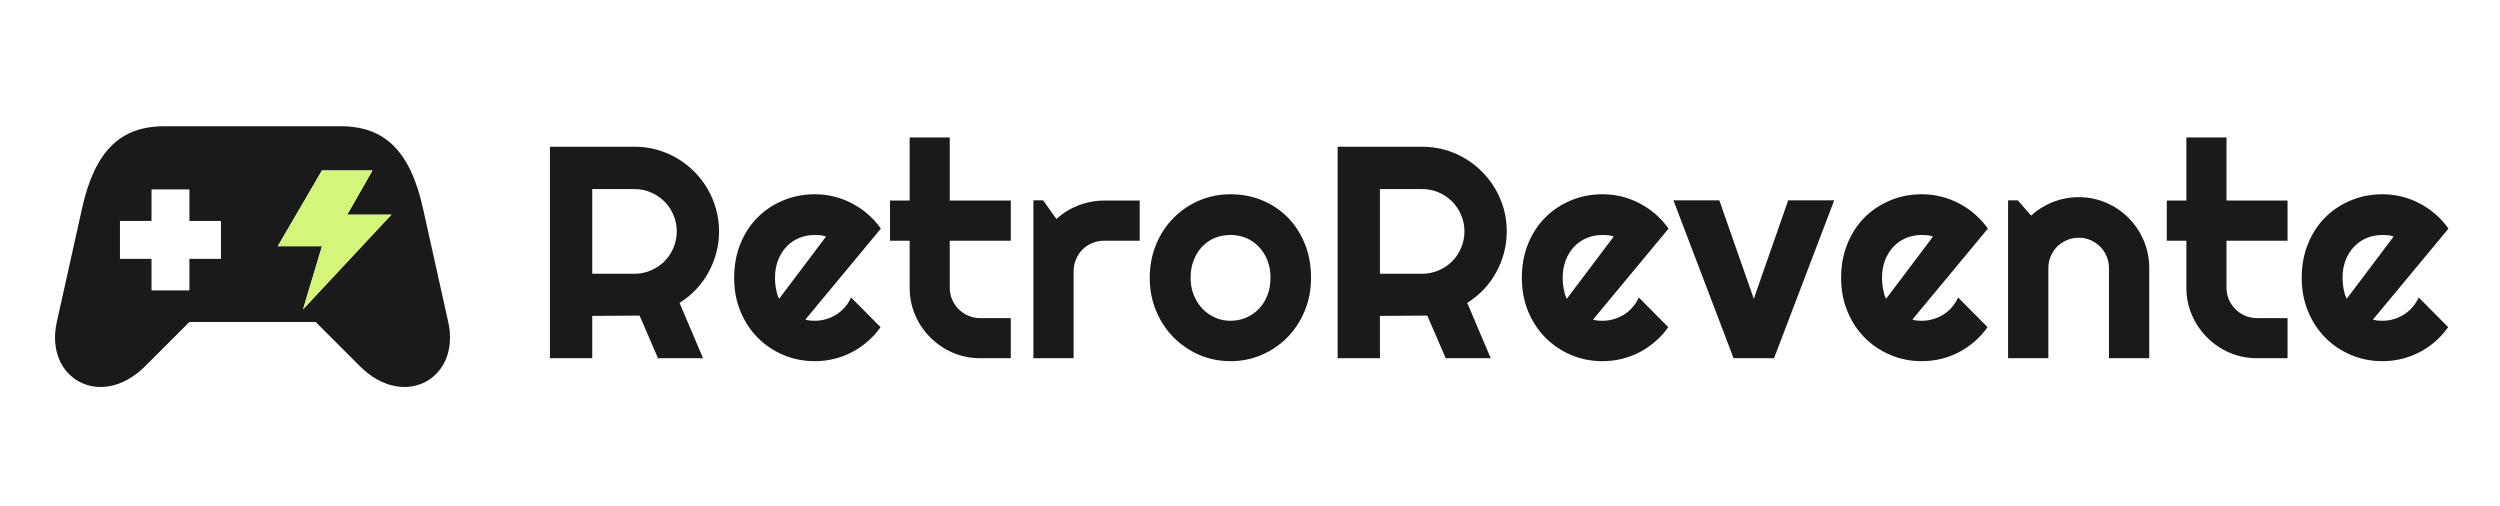
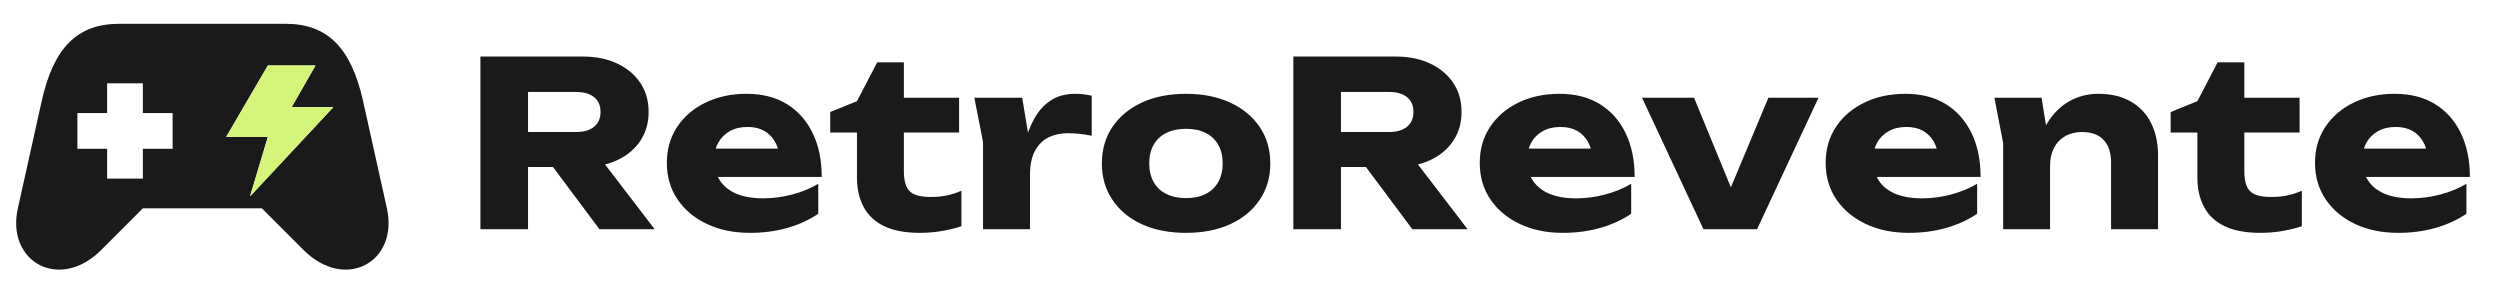
- <svg xmlns="http://www.w3.org/2000/svg" width="396" height="80" viewBox="0 0 396 80">
+ <svg xmlns="http://www.w3.org/2000/svg" width="420" height="50" viewBox="6 16 420 50">
  <path fill="#1A1A1A" fill-rule="evenodd" d="M 26 20 L 54 20 C 61 20 65 24 67 33 L 71 51 C 73 60 64 65 57 58 L 50 51 L 30 51 L 23 58 C 16 65 7 60 9 51 L 13 33 C 15 24 19 20 26 20 Z M 24 30 L 30 30 L 30 35 L 35 35 L 35 41 L 30 41 L 30 46 L 24 46 L 24 41 L 19 41 L 19 35 L 24 35 Z M 51 27 L 59 27 L 55 34 L 62 34 L 48 49 L 51 39 L 44 39 Z" />
  <path fill="#D4F57A" d="M 51 27 L 59 27 L 55 34 L 62 34 L 48 49 L 51 39 L 44 39 Z" />
-   <path fill="#1A1A1A" d="M93.81 29.95V43.36H100.52Q101.89 43.36 103.11 42.83Q104.32 42.31 105.24 41.4Q106.15 40.49 106.67 39.26Q107.2 38.03 107.2 36.65Q107.2 35.28 106.67 34.05Q106.15 32.82 105.24 31.91Q104.32 31 103.11 30.48Q101.89 29.95 100.52 29.95ZM93.81 56.74H87.11V23.24H100.52Q102.36 23.24 104.07 23.72Q105.77 24.2 107.26 25.08Q108.74 25.95 109.97 27.18Q111.19 28.41 112.07 29.9Q112.94 31.4 113.42 33.1Q113.9 34.81 113.9 36.65Q113.9 38.38 113.47 40.02Q113.04 41.65 112.23 43.13Q111.43 44.6 110.26 45.84Q109.09 47.07 107.64 47.98L111.36 56.74H104.23L101.31 49.99L93.81 50.04ZM127.57 50.62Q127.94 50.74 128.32 50.78Q128.69 50.81 129.06 50.81Q130 50.81 130.86 50.55Q131.73 50.3 132.49 49.82Q133.25 49.34 133.84 48.65Q134.44 47.96 134.81 47.12L139.48 51.82Q138.6 53.08 137.44 54.08Q136.28 55.09 134.94 55.79Q133.6 56.49 132.11 56.85Q130.63 57.21 129.06 57.21Q126.42 57.21 124.1 56.23Q121.78 55.25 120.03 53.5Q118.29 51.75 117.29 49.33Q116.29 46.91 116.29 44.01Q116.29 41.05 117.29 38.59Q118.29 36.14 120.03 34.41Q121.78 32.68 124.1 31.73Q126.42 30.77 129.06 30.77Q130.63 30.77 132.12 31.14Q133.62 31.51 134.96 32.22Q136.31 32.92 137.47 33.93Q138.64 34.95 139.53 36.21ZM130.84 37.47Q130.4 37.31 129.96 37.26Q129.53 37.22 129.06 37.22Q127.76 37.22 126.6 37.69Q125.44 38.17 124.59 39.06Q123.74 39.95 123.25 41.2Q122.76 42.45 122.76 44.01Q122.76 44.36 122.79 44.81Q122.83 45.25 122.91 45.71Q122.99 46.16 123.11 46.58Q123.22 47 123.41 47.33ZM155.28 56.74Q152.96 56.74 150.93 55.87Q148.9 54.99 147.37 53.46Q145.84 51.93 144.96 49.9Q144.09 47.87 144.09 45.55V38.13H140.98V31.77H144.09V21.77H150.44V31.77H160.11V38.13H150.44V45.55Q150.44 46.56 150.81 47.44Q151.19 48.31 151.84 48.97Q152.5 49.62 153.38 50.01Q154.27 50.39 155.28 50.39H160.11V56.74ZM170.06 56.74H163.69V31.73H165.23L167.33 34.69Q168.87 33.29 170.83 32.53Q172.8 31.77 174.9 31.77H180.53V38.13H174.9Q173.89 38.13 173.01 38.5Q172.12 38.87 171.46 39.53Q170.81 40.18 170.44 41.07Q170.06 41.96 170.06 42.96ZM207.67 44.01Q207.67 46.82 206.67 49.23Q205.67 51.65 203.94 53.42Q202.21 55.18 199.88 56.2Q197.56 57.21 194.9 57.21Q192.26 57.21 189.93 56.2Q187.61 55.18 185.87 53.42Q184.13 51.65 183.12 49.23Q182.12 46.82 182.12 44.01Q182.12 41.16 183.12 38.73Q184.13 36.3 185.87 34.54Q187.61 32.78 189.93 31.77Q192.26 30.77 194.9 30.77Q197.56 30.77 199.88 31.71Q202.21 32.66 203.94 34.4Q205.67 36.14 206.67 38.58Q207.67 41.02 207.67 44.01ZM201.25 44.01Q201.25 42.47 200.75 41.22Q200.25 39.97 199.38 39.07Q198.52 38.17 197.36 37.69Q196.2 37.22 194.9 37.22Q193.59 37.22 192.43 37.69Q191.27 38.17 190.42 39.07Q189.57 39.97 189.08 41.22Q188.59 42.47 188.59 44.01Q188.59 45.46 189.08 46.7Q189.57 47.94 190.42 48.85Q191.27 49.76 192.43 50.29Q193.59 50.81 194.9 50.81Q196.2 50.81 197.36 50.32Q198.52 49.83 199.38 48.94Q200.25 48.05 200.75 46.79Q201.25 45.53 201.25 44.01ZM218.58 29.95V43.36H225.29Q226.67 43.36 227.88 42.83Q229.1 42.31 230.01 41.4Q230.92 40.49 231.44 39.26Q231.97 38.03 231.97 36.65Q231.97 35.28 231.44 34.05Q230.92 32.82 230.01 31.91Q229.1 31 227.88 30.48Q226.67 29.95 225.29 29.95ZM218.58 56.74H211.88V23.24H225.29Q227.13 23.24 228.84 23.72Q230.54 24.2 232.03 25.08Q233.51 25.95 234.74 27.18Q235.96 28.41 236.84 29.9Q237.72 31.4 238.2 33.1Q238.67 34.81 238.67 36.65Q238.67 38.38 238.24 40.02Q237.81 41.65 237 43.13Q236.2 44.6 235.03 45.84Q233.86 47.07 232.41 47.98L236.13 56.74H229L226.08 49.99L218.58 50.04ZM252.34 50.62Q252.71 50.74 253.09 50.78Q253.46 50.81 253.84 50.81Q254.77 50.81 255.63 50.55Q256.5 50.3 257.26 49.82Q258.02 49.34 258.61 48.65Q259.21 47.96 259.58 47.12L264.26 51.82Q263.37 53.08 262.21 54.08Q261.05 55.09 259.71 55.79Q258.37 56.49 256.88 56.85Q255.4 57.21 253.84 57.21Q251.2 57.21 248.87 56.23Q246.55 55.25 244.81 53.5Q243.07 51.75 242.06 49.33Q241.06 46.91 241.06 44.01Q241.06 41.05 242.06 38.59Q243.07 36.14 244.81 34.41Q246.55 32.68 248.87 31.73Q251.2 30.77 253.84 30.77Q255.4 30.77 256.9 31.14Q258.39 31.51 259.73 32.22Q261.08 32.92 262.25 33.93Q263.41 34.95 264.3 36.21ZM255.61 37.47Q255.17 37.31 254.74 37.26Q254.3 37.22 253.84 37.22Q252.53 37.22 251.37 37.69Q250.22 38.17 249.36 39.06Q248.51 39.95 248.02 41.2Q247.53 42.45 247.53 44.01Q247.53 44.36 247.56 44.81Q247.6 45.25 247.68 45.71Q247.76 46.16 247.88 46.58Q248 47 248.18 47.33ZM274.6 56.74 265.07 31.73H272.34L277.8 47.33L283.25 31.73H290.54L281.01 56.74ZM302.92 50.62Q303.29 50.74 303.67 50.78Q304.04 50.81 304.41 50.81Q305.35 50.81 306.21 50.55Q307.08 50.3 307.84 49.82Q308.59 49.34 309.19 48.65Q309.79 47.96 310.16 47.12L314.83 51.82Q313.94 53.08 312.79 54.08Q311.63 55.09 310.29 55.79Q308.95 56.49 307.46 56.85Q305.98 57.21 304.41 57.21Q301.77 57.21 299.45 56.23Q297.12 55.25 295.38 53.5Q293.64 51.75 292.64 49.33Q291.63 46.91 291.63 44.01Q291.63 41.05 292.64 38.59Q293.64 36.14 295.38 34.41Q297.12 32.68 299.45 31.73Q301.77 30.77 304.41 30.77Q305.98 30.77 307.47 31.14Q308.97 31.51 310.31 32.22Q311.66 32.92 312.82 33.93Q313.99 34.95 314.88 36.21ZM306.19 37.47Q305.74 37.31 305.31 37.26Q304.88 37.22 304.41 37.22Q303.1 37.22 301.95 37.69Q300.79 38.17 299.94 39.06Q299.09 39.95 298.6 41.2Q298.11 42.45 298.11 44.01Q298.11 44.36 298.14 44.81Q298.18 45.25 298.26 45.71Q298.34 46.16 298.46 46.58Q298.57 47 298.76 47.33ZM324.46 56.74H318.08V31.73H319.62L321.72 34.15Q323.27 32.75 325.22 31.99Q327.17 31.23 329.29 31.23Q331.58 31.23 333.61 32.11Q335.65 32.99 337.17 34.52Q338.68 36.05 339.56 38.09Q340.44 40.14 340.44 42.45V56.74H334.06V42.45Q334.06 41.47 333.68 40.59Q333.31 39.71 332.66 39.06Q332 38.41 331.14 38.03Q330.27 37.66 329.29 37.66Q328.29 37.66 327.4 38.03Q326.51 38.41 325.86 39.06Q325.2 39.71 324.83 40.59Q324.46 41.47 324.46 42.45ZM357.51 56.74Q355.2 56.74 353.17 55.87Q351.14 54.99 349.61 53.46Q348.08 51.93 347.2 49.9Q346.32 47.87 346.32 45.55V38.13H343.22V31.77H346.32V21.77H352.68V31.77H362.35V38.13H352.68V45.55Q352.68 46.56 353.05 47.44Q353.43 48.31 354.08 48.97Q354.73 49.62 355.62 50.01Q356.51 50.39 357.51 50.39H362.35V56.74ZM375.88 50.62Q376.25 50.74 376.62 50.78Q377 50.81 377.37 50.81Q378.3 50.81 379.17 50.55Q380.03 50.3 380.79 49.82Q381.55 49.34 382.15 48.65Q382.74 47.96 383.12 47.12L387.79 51.82Q386.9 53.08 385.75 54.08Q384.59 55.09 383.25 55.79Q381.9 56.49 380.42 56.85Q378.94 57.21 377.37 57.21Q374.73 57.21 372.41 56.23Q370.08 55.25 368.34 53.5Q366.6 51.75 365.6 49.33Q364.59 46.91 364.59 44.01Q364.59 41.05 365.6 38.59Q366.6 36.14 368.34 34.41Q370.08 32.68 372.41 31.73Q374.73 30.77 377.37 30.77Q378.94 30.77 380.43 31.14Q381.93 31.51 383.27 32.22Q384.61 32.92 385.78 33.93Q386.95 34.95 387.84 36.21ZM379.15 37.47Q378.7 37.31 378.27 37.26Q377.84 37.22 377.37 37.22Q376.06 37.22 374.91 37.69Q373.75 38.17 372.9 39.06Q372.04 39.95 371.55 41.2Q371.06 42.45 371.06 44.01Q371.06 44.36 371.1 44.81Q371.13 45.25 371.21 45.71Q371.3 46.16 371.41 46.58Q371.53 47 371.72 47.33Z" />
+   <path fill="#1A1A1A" d="M92.24 38.18H102.79Q104.73 38.18 105.81 37.29Q106.89 36.4 106.89 34.82Q106.89 33.19 105.81 32.32Q104.73 31.45 102.79 31.45H91.11L94.71 27.63V54.5H86.71V25.5H103.91Q107.24 25.5 109.71 26.68Q112.19 27.86 113.58 29.93Q114.97 32 114.97 34.82Q114.97 37.56 113.58 39.65Q112.19 41.74 109.71 42.9Q107.24 44.06 103.91 44.06H92.24ZM96.57 40.93H105.58L115.98 54.5H106.7ZM131.99 55.12Q127.96 55.12 124.81 53.65Q121.66 52.18 119.84 49.53Q118.03 46.88 118.03 43.36Q118.03 39.92 119.77 37.31Q121.51 34.7 124.54 33.23Q127.58 31.76 131.41 31.76Q135.39 31.76 138.19 33.48Q140.99 35.21 142.52 38.34Q144.05 41.47 144.05 45.72H124.41V40.97H139.6L137.01 42.63Q136.86 40.93 136.16 39.75Q135.47 38.57 134.32 37.95Q133.18 37.33 131.6 37.33Q129.86 37.33 128.62 38.03Q127.38 38.72 126.69 39.94Q125.99 41.16 125.99 42.78Q125.99 44.87 126.94 46.32Q127.89 47.77 129.72 48.55Q131.56 49.32 134.23 49.32Q136.66 49.32 139.08 48.68Q141.5 48.04 143.47 46.88V51.91Q141.19 53.46 138.27 54.29Q135.35 55.12 131.99 55.12ZM145.48 38.26V34.82L149.97 33L153.37 26.47H157.85V32.42H167.13V38.26H157.85V44.76Q157.85 47.15 158.82 48.12Q159.79 49.09 162.34 49.09Q163.96 49.09 165.22 48.8Q166.48 48.51 167.52 48.04V54Q166.36 54.42 164.47 54.77Q162.57 55.12 160.56 55.12Q156.89 55.12 154.55 54Q152.21 52.88 151.09 50.77Q149.97 48.66 149.97 45.84V38.26ZM169.69 32.42H177.73L179.04 40.31V54.5H171.15V39.85ZM189.41 32.07V38.8Q188.25 38.57 187.22 38.47Q186.2 38.38 185.35 38.38Q183.64 38.38 182.21 39.05Q180.78 39.73 179.91 41.28Q179.04 42.82 179.04 45.41L177.53 43.56Q177.84 41.16 178.46 39.05Q179.08 36.95 180.14 35.3Q181.21 33.66 182.79 32.71Q184.38 31.76 186.66 31.76Q187.32 31.76 188.01 31.84Q188.71 31.92 189.41 32.07ZM205.26 55.12Q201.01 55.12 197.83 53.67Q194.66 52.22 192.89 49.57Q191.11 46.92 191.11 43.48Q191.11 39.96 192.89 37.33Q194.66 34.7 197.83 33.23Q201.01 31.76 205.26 31.76Q209.47 31.76 212.66 33.23Q215.85 34.7 217.63 37.33Q219.41 39.96 219.41 43.48Q219.41 46.92 217.63 49.57Q215.85 52.22 212.66 53.67Q209.47 55.12 205.26 55.12ZM205.26 49.28Q207.19 49.28 208.56 48.58Q209.94 47.89 210.67 46.57Q211.41 45.26 211.41 43.48Q211.41 41.62 210.67 40.33Q209.94 39.03 208.56 38.34Q207.19 37.64 205.26 37.64Q203.33 37.64 201.93 38.34Q200.54 39.03 199.81 40.33Q199.07 41.62 199.07 43.44Q199.07 45.26 199.81 46.57Q200.54 47.89 201.93 48.58Q203.33 49.28 205.26 49.28ZM228.81 38.18H239.36Q241.3 38.18 242.38 37.29Q243.46 36.4 243.46 34.82Q243.46 33.19 242.38 32.32Q241.3 31.45 239.36 31.45H227.69L231.28 27.63V54.5H223.28V25.5H240.48Q243.81 25.5 246.28 26.68Q248.76 27.86 250.15 29.93Q251.54 32 251.54 34.82Q251.54 37.56 250.15 39.65Q248.76 41.74 246.28 42.9Q243.81 44.06 240.48 44.06H228.81ZM233.14 40.93H242.15L252.55 54.5H243.27ZM268.56 55.12Q264.53 55.12 261.38 53.65Q258.23 52.18 256.41 49.53Q254.6 46.88 254.6 43.36Q254.6 39.92 256.34 37.31Q258.08 34.7 261.11 33.23Q264.15 31.76 267.98 31.76Q271.96 31.76 274.76 33.48Q277.57 35.21 279.09 38.34Q280.62 41.47 280.62 45.72H260.98V40.97H276.17L273.58 42.63Q273.43 40.93 272.73 39.75Q272.04 38.57 270.9 37.95Q269.75 37.33 268.17 37.33Q266.43 37.33 265.19 38.03Q263.95 38.72 263.26 39.94Q262.56 41.16 262.56 42.78Q262.56 44.87 263.51 46.32Q264.46 47.77 266.29 48.55Q268.13 49.32 270.8 49.32Q273.23 49.32 275.65 48.68Q278.07 48.04 280.04 46.88V51.91Q277.76 53.46 274.84 54.29Q271.92 55.12 268.56 55.12ZM298.14 50.75 295.43 50.71 303.09 32.42H311.51L301.19 54.5H292.18L281.86 32.42H290.6ZM326.67 55.12Q322.65 55.12 319.5 53.65Q316.35 52.18 314.53 49.53Q312.71 46.88 312.71 43.36Q312.71 39.92 314.45 37.31Q316.19 34.7 319.23 33.23Q322.26 31.76 326.09 31.76Q330.07 31.76 332.88 33.48Q335.68 35.21 337.21 38.34Q338.74 41.47 338.74 45.72H319.09V40.97H334.29L331.7 42.63Q331.54 40.93 330.85 39.75Q330.15 38.57 329.01 37.95Q327.87 37.33 326.29 37.33Q324.55 37.33 323.31 38.03Q322.07 38.72 321.37 39.94Q320.68 41.16 320.68 42.78Q320.68 44.87 321.63 46.32Q322.57 47.77 324.41 48.55Q326.25 49.32 328.91 49.32Q331.35 49.32 333.77 48.68Q336.18 48.04 338.16 46.88V51.91Q335.87 53.46 332.96 54.29Q330.04 55.12 326.67 55.12ZM341.06 32.42H348.98L350.41 41.24V54.5H342.53V40.04ZM358.53 31.76Q361.7 31.76 363.95 33.04Q366.19 34.32 367.37 36.64Q368.55 38.96 368.55 42.13V54.5H360.66V43.29Q360.66 40.81 359.4 39.5Q358.15 38.18 355.79 38.18Q354.16 38.18 352.95 38.88Q351.73 39.57 351.07 40.85Q350.41 42.13 350.41 43.87L347.98 42.59Q348.44 39.07 349.95 36.66Q351.46 34.24 353.66 33Q355.87 31.76 358.53 31.76ZM370.67 38.26V34.82L375.16 33L378.56 26.47H383.05V32.42H392.33V38.26H383.05V44.76Q383.05 47.15 384.01 48.12Q384.98 49.09 387.53 49.09Q389.16 49.09 390.41 48.8Q391.67 48.51 392.71 48.04V54Q391.55 54.42 389.66 54.77Q387.77 55.12 385.75 55.12Q382.08 55.12 379.74 54Q377.4 52.88 376.28 50.77Q375.16 48.66 375.16 45.84V38.26ZM408.88 55.12Q404.86 55.12 401.7 53.65Q398.55 52.18 396.74 49.53Q394.92 46.88 394.92 43.36Q394.92 39.92 396.66 37.31Q398.4 34.7 401.43 33.23Q404.47 31.76 408.3 31.76Q412.28 31.76 415.08 33.48Q417.89 35.21 419.41 38.34Q420.94 41.47 420.94 45.72H401.3V40.97H416.49L413.9 42.63Q413.75 40.93 413.05 39.75Q412.36 38.57 411.22 37.95Q410.08 37.33 408.49 37.33Q406.75 37.33 405.51 38.03Q404.28 38.72 403.58 39.94Q402.88 41.16 402.88 42.78Q402.88 44.87 403.83 46.32Q404.78 47.77 406.62 48.55Q408.45 49.32 411.12 49.32Q413.56 49.32 415.97 48.68Q418.39 48.04 420.36 46.88V51.91Q418.08 53.46 415.16 54.29Q412.24 55.12 408.88 55.12Z" />
</svg>
